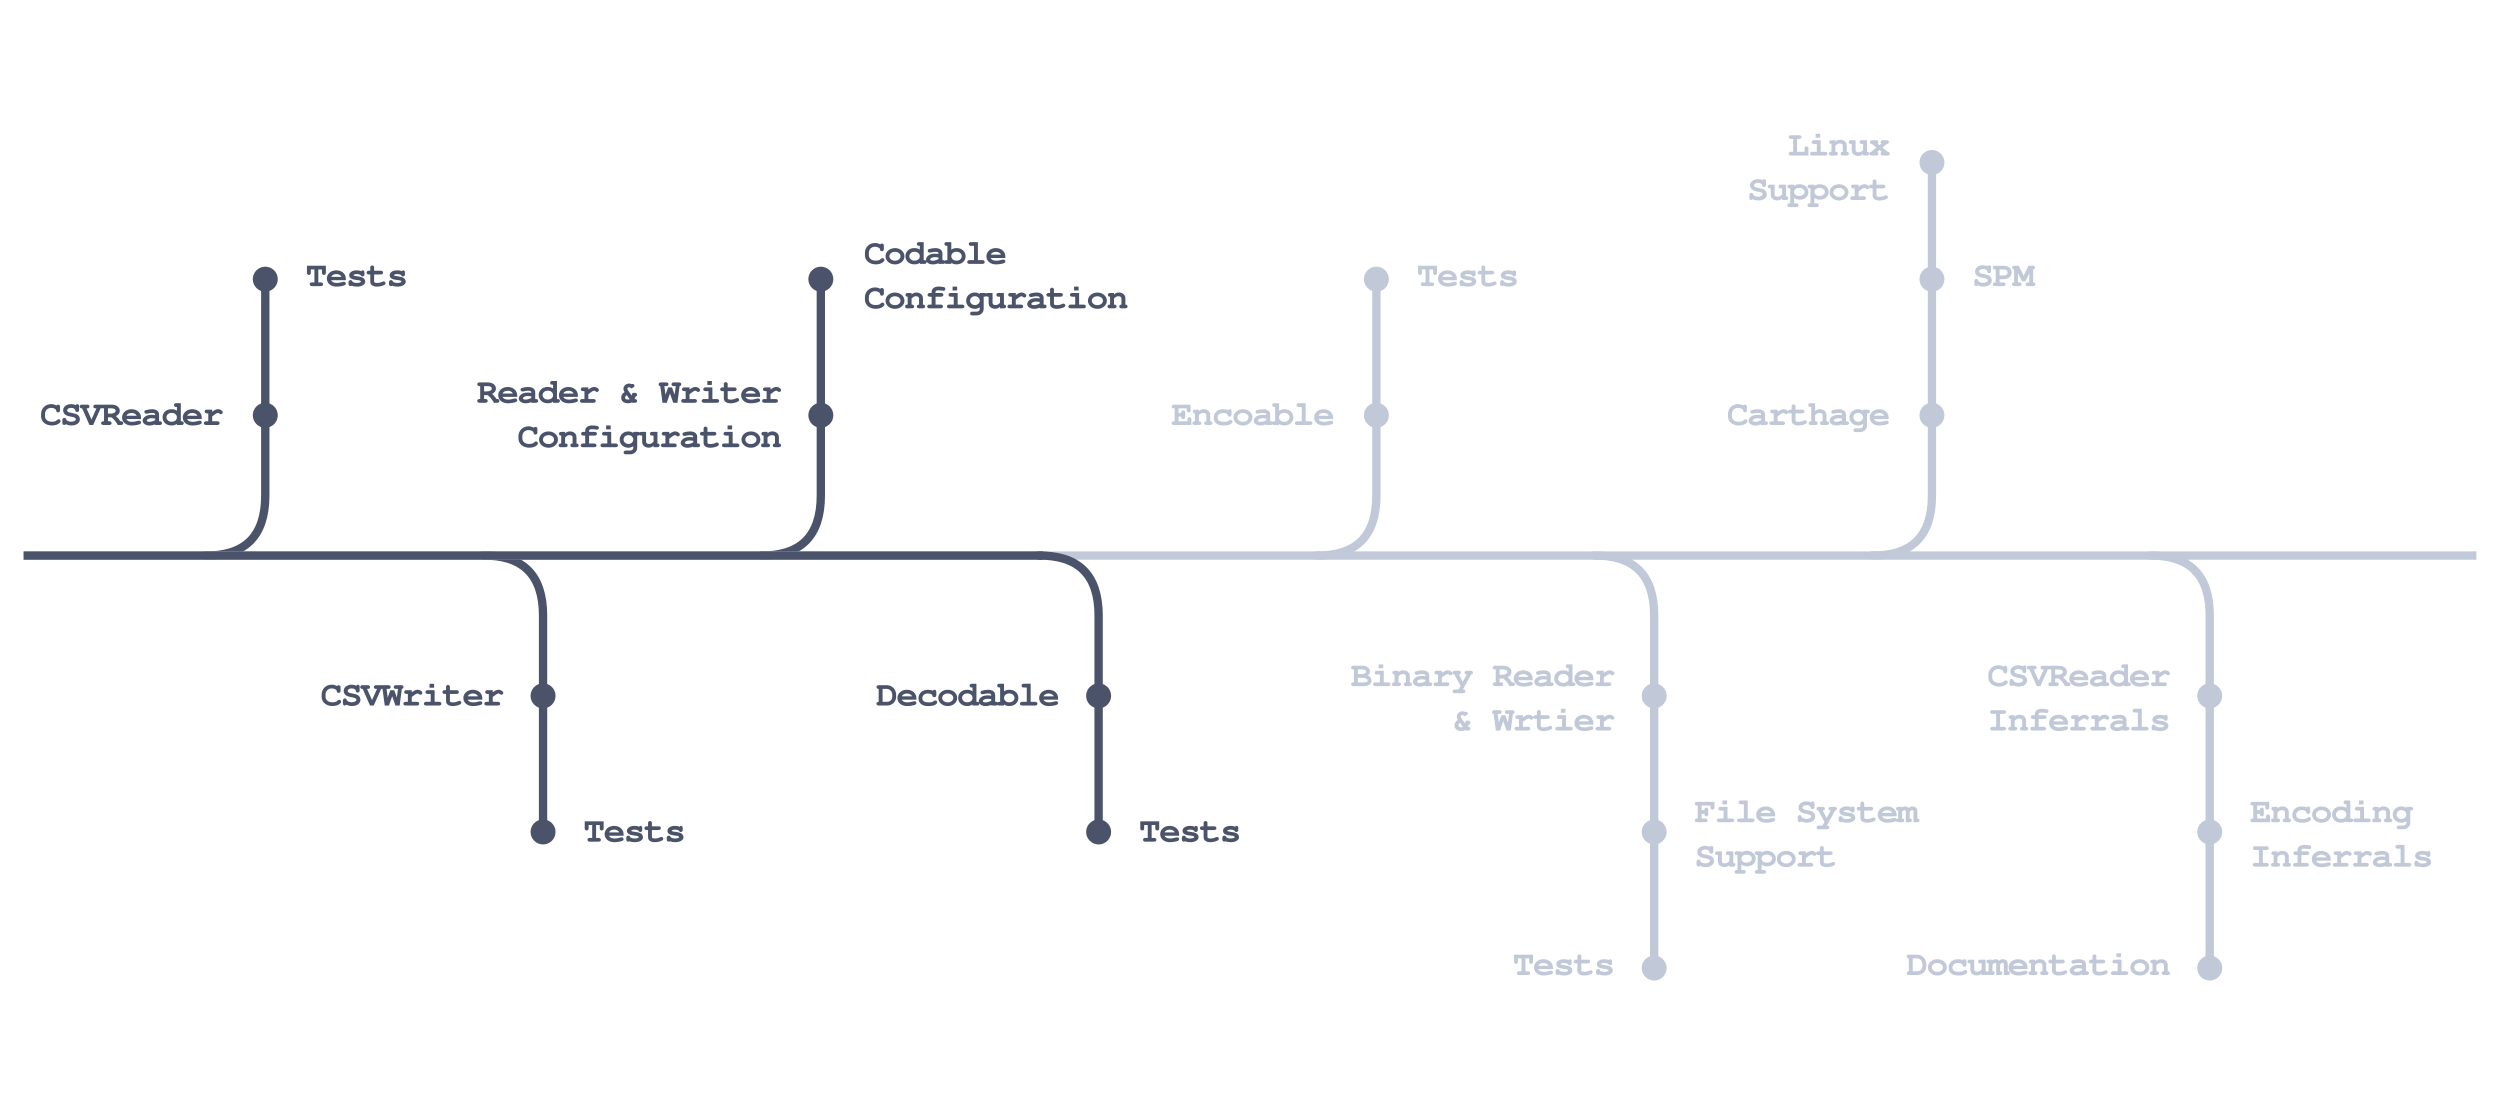
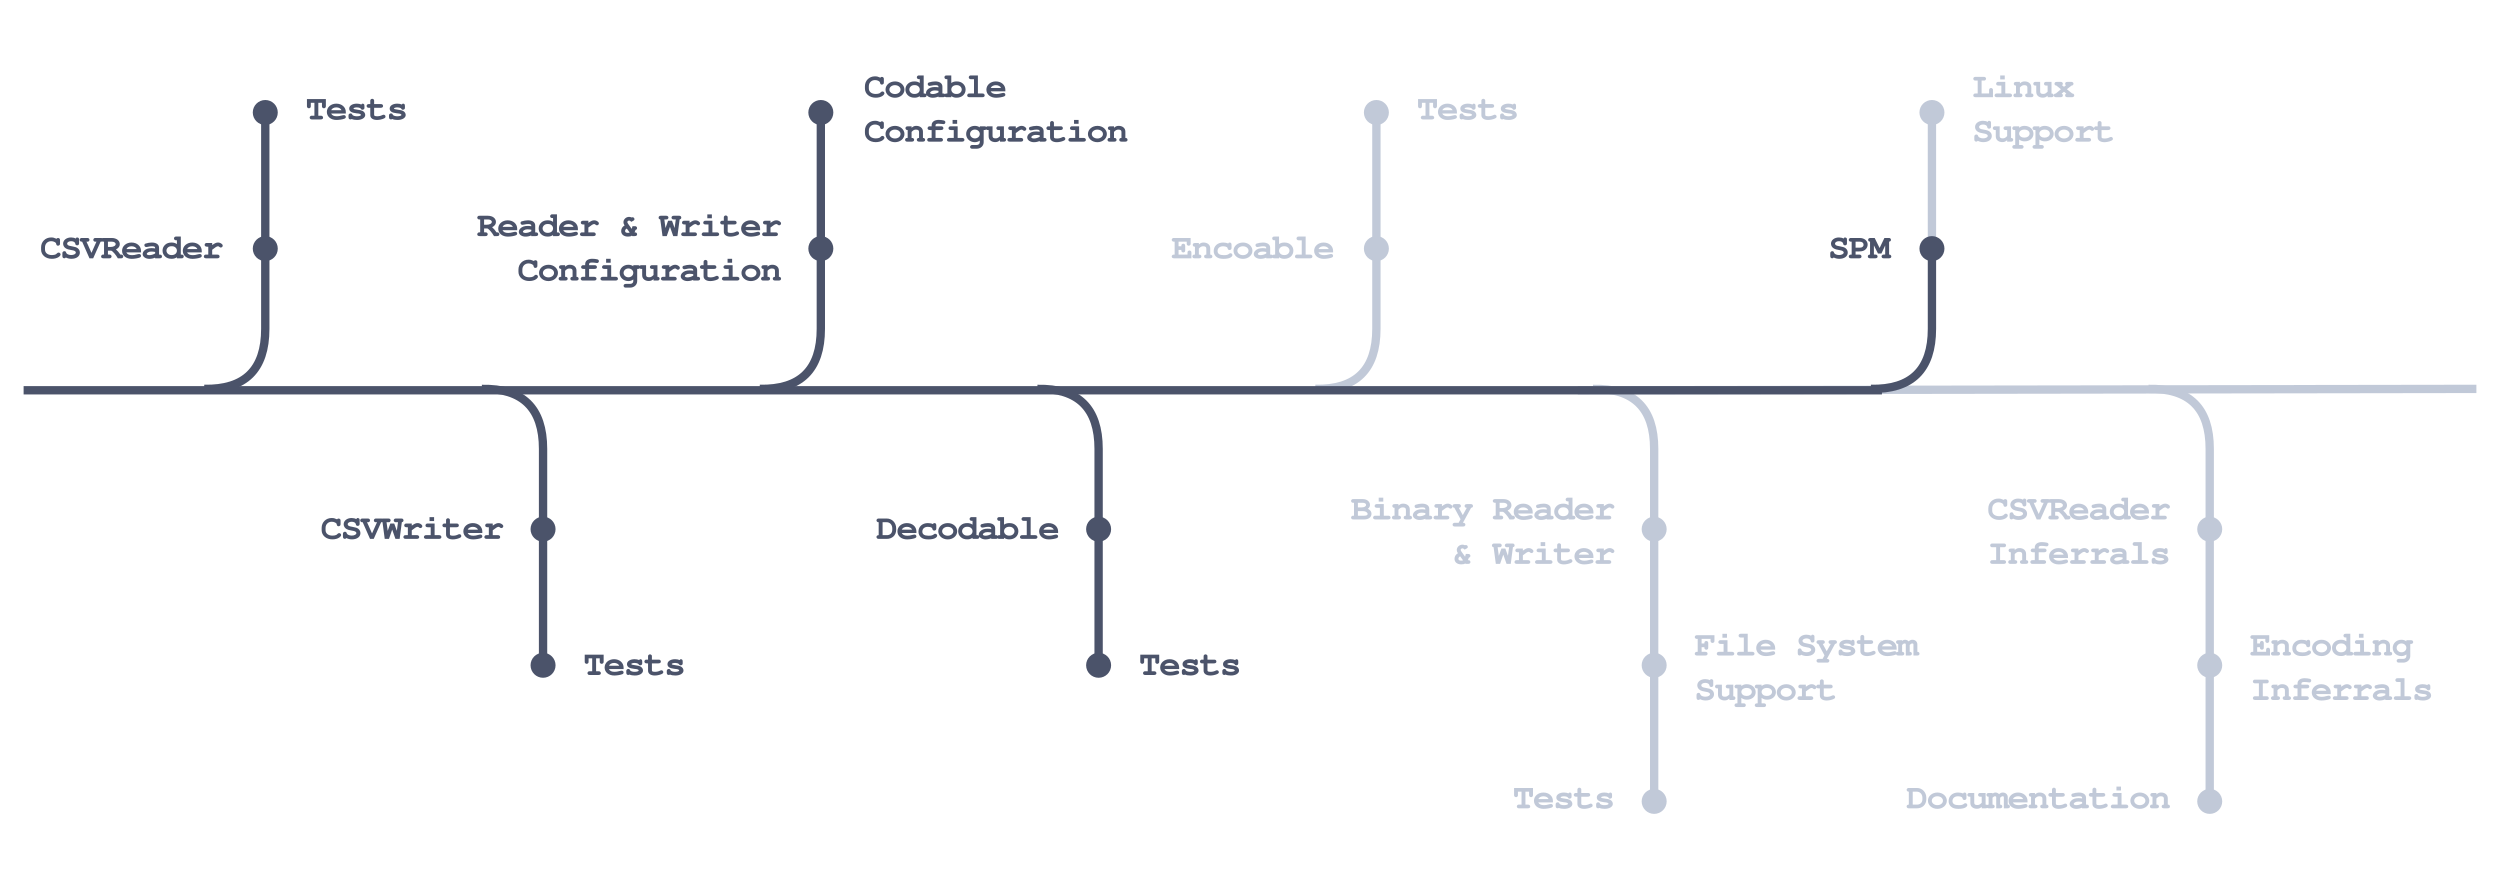
- <svg xmlns="http://www.w3.org/2000/svg" height="400" viewBox="0 0 900 400" width="900">
+ <svg xmlns="http://www.w3.org/2000/svg" width="900" height="317" viewBox="0 0 900 317">
  <g fill="none" fill-rule="evenodd">
-     <g transform="translate(14 90)">
-       <path d="m59.5 109.991c14.667.293 22-6.909 22-21.605 0-14.696 0-40.583 0-77.66" stroke="#4b536a" stroke-width="3" />
-       <g fill="#4b536a">
-         <text font-family="Courier-Bold, Courier" font-size="13" font-weight="bold" letter-spacing="-.514">
-           <tspan x="96" y="13">Tests</tspan>
-         </text>
-         <circle cx="81.5" cy="10.5" r="4.5" />
-         <text font-family="Courier-Bold, Courier" font-size="13" font-weight="bold" letter-spacing="-.514">
-           <tspan x=".417" y="63">CSVReader</tspan>
-         </text>
-         <circle cx="81.5" cy="59.5" r="4.5" />
-       </g>
+     <g transform="translate(14 30)">
+       <path stroke="#4B536A" stroke-width="3" d="M59.5,109.991 C74.167,110.284 81.5,103.083 81.5,88.386 C81.5,73.69 81.5,47.804 81.5,10.726" />
+       <text fill="#4B536A" font-family="Courier-Bold, Courier" font-size="13" font-weight="bold" letter-spacing="-.514">
+         <tspan x="96" y="13">Tests</tspan>
+       </text>
+       <circle cx="81.5" cy="10.5" r="4.5" fill="#4B536A" />
+       <text fill="#4B536A" font-family="Courier-Bold, Courier" font-size="13" font-weight="bold" letter-spacing="-.514">
+         <tspan x=".417" y="63">CSVReader</tspan>
+       </text>
+       <circle cx="81.5" cy="59.5" r="4.5" fill="#4B536A" />
    </g>
-     <g transform="matrix(1 0 0 -1 115 306)">
-       <path d="m58.5 105.991c14.667.293 22-6.909 22-21.605s0-40.583 0-77.66" stroke="#4b536a" stroke-width="3" />
-       <g fill="#4b536a">
-         <text font-family="Courier-Bold, Courier" font-size="13" font-weight="bold" letter-spacing="-.514" transform="matrix(1 0 0 -1 0 16)">
-           <tspan x="95" y="13">Tests</tspan>
-         </text>
-         <circle cx="80.5" cy="6.5" r="4.5" />
-         <text font-family="Courier-Bold, Courier" font-size="13" font-weight="bold" letter-spacing="-.514" transform="matrix(1 0 0 -1 0 114)">
-           <tspan x=".417" y="62">CSVWriter</tspan>
-         </text>
-         <circle cx="80.5" cy="55.5" r="4.5" />
-       </g>
+     <g transform="matrix(1 0 0 -1 115 246)">
+       <path stroke="#4B536A" stroke-width="3" d="M58.5,105.991 C73.167,106.284 80.5,99.083 80.5,84.386 C80.5,69.69 80.5,43.804 80.5,6.726" />
+       <text fill="#4B536A" font-family="Courier-Bold, Courier" font-size="13" font-weight="bold" letter-spacing="-.514" transform="matrix(1 0 0 -1 0 16)">
+         <tspan x="95" y="13">Tests</tspan>
+       </text>
+       <circle cx="80.5" cy="6.5" r="4.5" fill="#4B536A" />
+       <text fill="#4B536A" font-family="Courier-Bold, Courier" font-size="13" font-weight="bold" letter-spacing="-.514" transform="matrix(1 0 0 -1 0 114)">
+         <tspan x=".417" y="62">CSVWriter</tspan>
+       </text>
+       <circle cx="80.5" cy="55.5" r="4.5" fill="#4B536A" />
    </g>
-     <g transform="translate(171 82)">
-       <path d="m102.5 117.991c14.667.293 22-6.909 22-21.605 0-14.696 0-40.583 0-77.66" stroke="#4b536a" stroke-width="3" />
-       <g fill="#4b536a">
-         <text font-family="Courier-Bold, Courier" font-size="13" font-weight="bold" letter-spacing="-.514">
-           <tspan x="140" y="13">Codable</tspan>
-           <tspan x="140" y="29">Configuration</tspan>
-         </text>
-         <circle cx="124.5" cy="18.5" r="4.5" />
-         <text font-family="Courier-Bold, Courier" font-size="13" font-weight="bold" letter-spacing="-.514">
-           <tspan x=".695" y="63">Reader &amp; Writer</tspan>
-           <tspan x="15.269" y="79">Configuration</tspan>
-         </text>
-         <circle cx="124.5" cy="67.5" r="4.5" />
-       </g>
+     <g transform="translate(171 22)">
+       <path stroke="#4B536A" stroke-width="3" d="M102.5,117.991 C117.167,118.284 124.5,111.083 124.5,96.386 C124.5,81.69 124.5,55.804 124.5,18.726" />
+       <text fill="#4B536A" font-family="Courier-Bold, Courier" font-size="13" font-weight="bold" letter-spacing="-.514">
+         <tspan x="140" y="13">Codable</tspan>
+         <tspan x="140" y="29">Configuration</tspan>
+       </text>
+       <circle cx="124.5" cy="18.5" r="4.5" fill="#4B536A" />
+       <text fill="#4B536A" font-family="Courier-Bold, Courier" font-size="13" font-weight="bold" letter-spacing="-.514">
+         <tspan x=".695" y="63">Reader &amp; Writer</tspan>
+         <tspan x="15.269" y="79">Configuration</tspan>
+       </text>
+       <circle cx="124.5" cy="67.5" r="4.5" fill="#4B536A" />
    </g>
-     <path d="m10 200h880" stroke="#c1c9d8" stroke-linecap="square" stroke-width="3" />
-     <g transform="matrix(1 0 0 -1 315 306)">
-       <path d="m58.5 105.991c14.667.293 22-6.909 22-21.605s0-40.583 0-77.66" stroke="#4b536a" stroke-width="3" />
-       <g fill="#4b536a">
-         <text font-family="Courier-Bold, Courier" font-size="13" font-weight="bold" letter-spacing="-.514" transform="matrix(1 0 0 -1 0 16)">
-           <tspan x="95" y="13">Tests</tspan>
-         </text>
-         <circle cx="80.5" cy="6.5" r="4.5" />
-         <text font-family="Courier-Bold, Courier" font-size="13" font-weight="bold" letter-spacing="-.514" transform="matrix(1 0 0 -1 0 114)">
-           <tspan x=".417" y="62">Decodable</tspan>
-         </text>
-         <circle cx="80.5" cy="55.5" r="4.5" />
-       </g>
+     <path stroke="#C1C9D8" stroke-linecap="square" stroke-width="3" d="M569.5,140.5 L890,140" />
+     <g transform="matrix(1 0 0 -1 315 246)">
+       <path stroke="#4B536A" stroke-width="3" d="M58.5,105.991 C73.167,106.284 80.5,99.083 80.5,84.386 C80.5,69.69 80.5,43.804 80.5,6.726" />
+       <text fill="#4B536A" font-family="Courier-Bold, Courier" font-size="13" font-weight="bold" letter-spacing="-.514" transform="matrix(1 0 0 -1 0 16)">
+         <tspan x="95" y="13">Tests</tspan>
+       </text>
+       <circle cx="80.5" cy="6.5" r="4.5" fill="#4B536A" />
+       <text fill="#4B536A" font-family="Courier-Bold, Courier" font-size="13" font-weight="bold" letter-spacing="-.514" transform="matrix(1 0 0 -1 0 114)">
+         <tspan x=".417" y="62">Decodable</tspan>
+       </text>
+       <circle cx="80.5" cy="55.5" r="4.5" fill="#4B536A" />
    </g>
-     <g transform="translate(421 90)">
-       <path d="m52.5 109.991c14.667.293 22-6.909 22-21.605 0-14.696 0-40.583 0-77.66" stroke="#c1c9d8" stroke-width="3" />
-       <g fill="#c1c9d8">
-         <text font-family="Courier-Bold, Courier" font-size="13" font-weight="bold" letter-spacing="-.514">
-           <tspan x="89" y="13">Tests</tspan>
-         </text>
-         <circle cx="74.5" cy="10.5" r="4.5" />
-         <text font-family="Courier-Bold, Courier" font-size="13" font-weight="bold" letter-spacing="-.514">
-           <tspan x=".704" y="63">Encoable</tspan>
-         </text>
-         <circle cx="74.5" cy="59.5" r="4.5" />
-       </g>
+     <g transform="translate(421 30)">
+       <path stroke="#C1C9D8" stroke-width="3" d="M52.5,109.991 C67.167,110.284 74.5,103.083 74.5,88.386 C74.5,73.69 74.5,47.804 74.5,10.726" />
+       <text fill="#C1C9D8" font-family="Courier-Bold, Courier" font-size="13" font-weight="bold" letter-spacing="-.514">
+         <tspan x="89" y="13">Tests</tspan>
+       </text>
+       <circle cx="74.5" cy="10.5" r="4.5" fill="#C1C9D8" />
+       <text fill="#C1C9D8" font-family="Courier-Bold, Courier" font-size="13" font-weight="bold" letter-spacing="-.514">
+         <tspan x=".704" y="63">Encoable</tspan>
+       </text>
+       <circle cx="74.5" cy="59.5" r="4.5" fill="#C1C9D8" />
    </g>
-     <g transform="matrix(1 0 0 -1 486 354)">
-       <path d="m87.5 153.991c14.667.293 22-6.909 22-21.605s0-57.23 0-127.603" stroke="#c1c9d8" stroke-width="3" />
-       <g fill="#c1c9d8">
-         <text font-family="Courier-Bold, Courier" font-size="13" font-weight="bold" letter-spacing="-.514" transform="matrix(1 0 0 -1 0 16)">
-           <tspan x="58.565" y="13">Tests</tspan>
-         </text>
-         <circle cx="109.5" cy="5.5" r="4.5" />
-         <text font-family="Courier-Bold, Courier" font-size="13" font-weight="bold" letter-spacing="-.514" transform="matrix(1 0 0 -1 0 110)">
-           <tspan x="124" y="52">File System</tspan>
-           <tspan x="124" y="68">Support</tspan>
-         </text>
-         <circle cx="109.5" cy="54.5" r="4.5" />
-         <text font-family="Courier-Bold, Courier" font-size="13" font-weight="bold" letter-spacing="-.514" transform="matrix(1 0 0 -1 0 208)">
-           <tspan x=".269" y="101">Binary Reader</tspan>
-           <tspan x="36.704" y="117">&amp; Wrtier</tspan>
-         </text>
-         <circle cx="109.5" cy="103.5" r="4.5" />
-       </g>
+     <g transform="matrix(1 0 0 -1 486 294)">
+       <path stroke="#C1C9D8" stroke-width="3" d="M87.5,153.991 C102.167,154.284 109.5,147.083 109.5,132.386 C109.5,117.69 109.5,75.156 109.5,4.784" />
+       <text fill="#C1C9D8" font-family="Courier-Bold, Courier" font-size="13" font-weight="bold" letter-spacing="-.514" transform="matrix(1 0 0 -1 0 16)">
+         <tspan x="58.565" y="13">Tests</tspan>
+       </text>
+       <circle cx="109.5" cy="5.5" r="4.5" fill="#C1C9D8" />
+       <text fill="#C1C9D8" font-family="Courier-Bold, Courier" font-size="13" font-weight="bold" letter-spacing="-.514" transform="matrix(1 0 0 -1 0 110)">
+         <tspan x="124" y="52">File System</tspan>
+         <tspan x="124" y="68">Support</tspan>
+       </text>
+       <circle cx="109.5" cy="54.5" r="4.5" fill="#C1C9D8" />
+       <text fill="#C1C9D8" font-family="Courier-Bold, Courier" font-size="13" font-weight="bold" letter-spacing="-.514" transform="matrix(1 0 0 -1 0 208)">
+         <tspan x=".269" y="101">Binary Reader</tspan>
+         <tspan x="36.704" y="117">&amp; Writer</tspan>
+       </text>
+       <circle cx="109.5" cy="103.5" r="4.5" fill="#C1C9D8" />
    </g>
-     <g transform="translate(621 43)">
-       <path d="m52.5 156.991c14.667.293 22-6.909 22-21.605s0-54.335 0-118.918" stroke="#c1c9d8" stroke-width="3" />
-       <g fill="#c1c9d8">
-         <text font-family="Courier-Bold, Courier" font-size="13" font-weight="bold" letter-spacing="-.514">
-           <tspan x="22.565" y="13">Linux</tspan>
-           <tspan x="7.991" y="29">Support</tspan>
-         </text>
-         <circle cx="74.5" cy="15.5" r="4.5" />
-         <text font-family="Courier-Bold, Courier" font-size="13" font-weight="bold" letter-spacing="-.514">
-           <tspan x="89" y="60">SPM</tspan>
-         </text>
-         <circle cx="74.5" cy="57.5" r="4.5" />
-         <text font-family="Courier-Bold, Courier" font-size="13" font-weight="bold" letter-spacing="-.514">
-           <tspan x=".704" y="110">Carthage</tspan>
-         </text>
-         <circle cx="74.5" cy="106.5" r="4.5" />
-       </g>
+     <g transform="translate(658 22)">
+       <path stroke="#4B536A" stroke-width="3" d="M15.5,117.991 C30.167,118.284 37.5,111.083 37.5,96.386 C37.5,81.69 37.5,72.349 37.5,68.363" />
+       <path stroke="#C1C9D8" stroke-width="3" d="M37.5,67.5 L37.5,18.726" />
+       <text fill="#C1C9D8" font-family="Courier-Bold, Courier" font-size="13" font-weight="bold" letter-spacing="-.514">
+         <tspan x="52" y="13">Linux</tspan>
+         <tspan x="52" y="29">Support</tspan>
+       </text>
+       <circle cx="37.5" cy="18.5" r="4.5" fill="#C1C9D8" />
+       <text fill="#4B536A" font-family="Courier-Bold, Courier" font-size="13" font-weight="bold" letter-spacing="-.514">
+         <tspan x=".139" y="71">SPM</tspan>
+       </text>
+       <circle cx="37.5" cy="67.5" r="4.5" fill="#4B536A" />
    </g>
-     <g transform="matrix(1 0 0 -1 686 354)">
-       <path d="m87.5 153.991c14.667.293 22-6.909 22-21.605s0-57.23 0-127.603" stroke="#c1c9d8" stroke-width="3" />
-       <g fill="#c1c9d8">
-         <text font-family="Courier-Bold, Courier" font-size="13" font-weight="bold" letter-spacing="-.514" transform="matrix(1 0 0 -1 0 16)">
-           <tspan x=".269" y="13">Documentation</tspan>
-         </text>
-         <circle cx="109.5" cy="5.5" r="4.5" />
-         <text font-family="Courier-Bold, Courier" font-size="13" font-weight="bold" letter-spacing="-.514" transform="matrix(1 0 0 -1 0 110)">
-           <tspan x="124" y="52">Encoding</tspan>
-           <tspan x="124" y="68">Inferrals</tspan>
-         </text>
-         <circle cx="109.5" cy="54.5" r="4.5" />
-         <text font-family="Courier-Bold, Courier" font-size="13" font-weight="bold" letter-spacing="-.514" transform="matrix(1 0 0 -1 0 208)">
-           <tspan x="29.417" y="101">CSVReader</tspan>
-           <tspan x="29.417" y="117">Inferrals</tspan>
-         </text>
-         <circle cx="109.5" cy="103.5" r="4.5" />
-       </g>
+     <g transform="matrix(1 0 0 -1 686 294)">
+       <path stroke="#C1C9D8" stroke-width="3" d="M87.5,153.991 C102.167,154.284 109.5,147.083 109.5,132.386 C109.5,117.69 109.5,75.156 109.5,4.784" />
+       <text fill="#C1C9D8" font-family="Courier-Bold, Courier" font-size="13" font-weight="bold" letter-spacing="-.514" transform="matrix(1 0 0 -1 0 16)">
+         <tspan x=".269" y="13">Documentation</tspan>
+       </text>
+       <circle cx="109.5" cy="5.5" r="4.5" fill="#C1C9D8" />
+       <text fill="#C1C9D8" font-family="Courier-Bold, Courier" font-size="13" font-weight="bold" letter-spacing="-.514" transform="matrix(1 0 0 -1 0 110)">
+         <tspan x="124" y="52">Encoding</tspan>
+         <tspan x="124" y="68">Inferrals</tspan>
+       </text>
+       <circle cx="109.5" cy="54.5" r="4.5" fill="#C1C9D8" />
+       <text fill="#C1C9D8" font-family="Courier-Bold, Courier" font-size="13" font-weight="bold" letter-spacing="-.514" transform="matrix(1 0 0 -1 0 208)">
+         <tspan x="29.417" y="101">CSVReader</tspan>
+         <tspan x="29.417" y="117">Inferrals</tspan>
+       </text>
+       <circle cx="109.5" cy="103.5" r="4.5" fill="#C1C9D8" />
    </g>
-     <path d="m10 200h364" stroke="#4b536a" stroke-linecap="square" stroke-width="3" />
+     <path stroke="#4B536A" stroke-linecap="square" stroke-width="3" d="M10,140.5 L676,140.5" />
  </g>
</svg>
